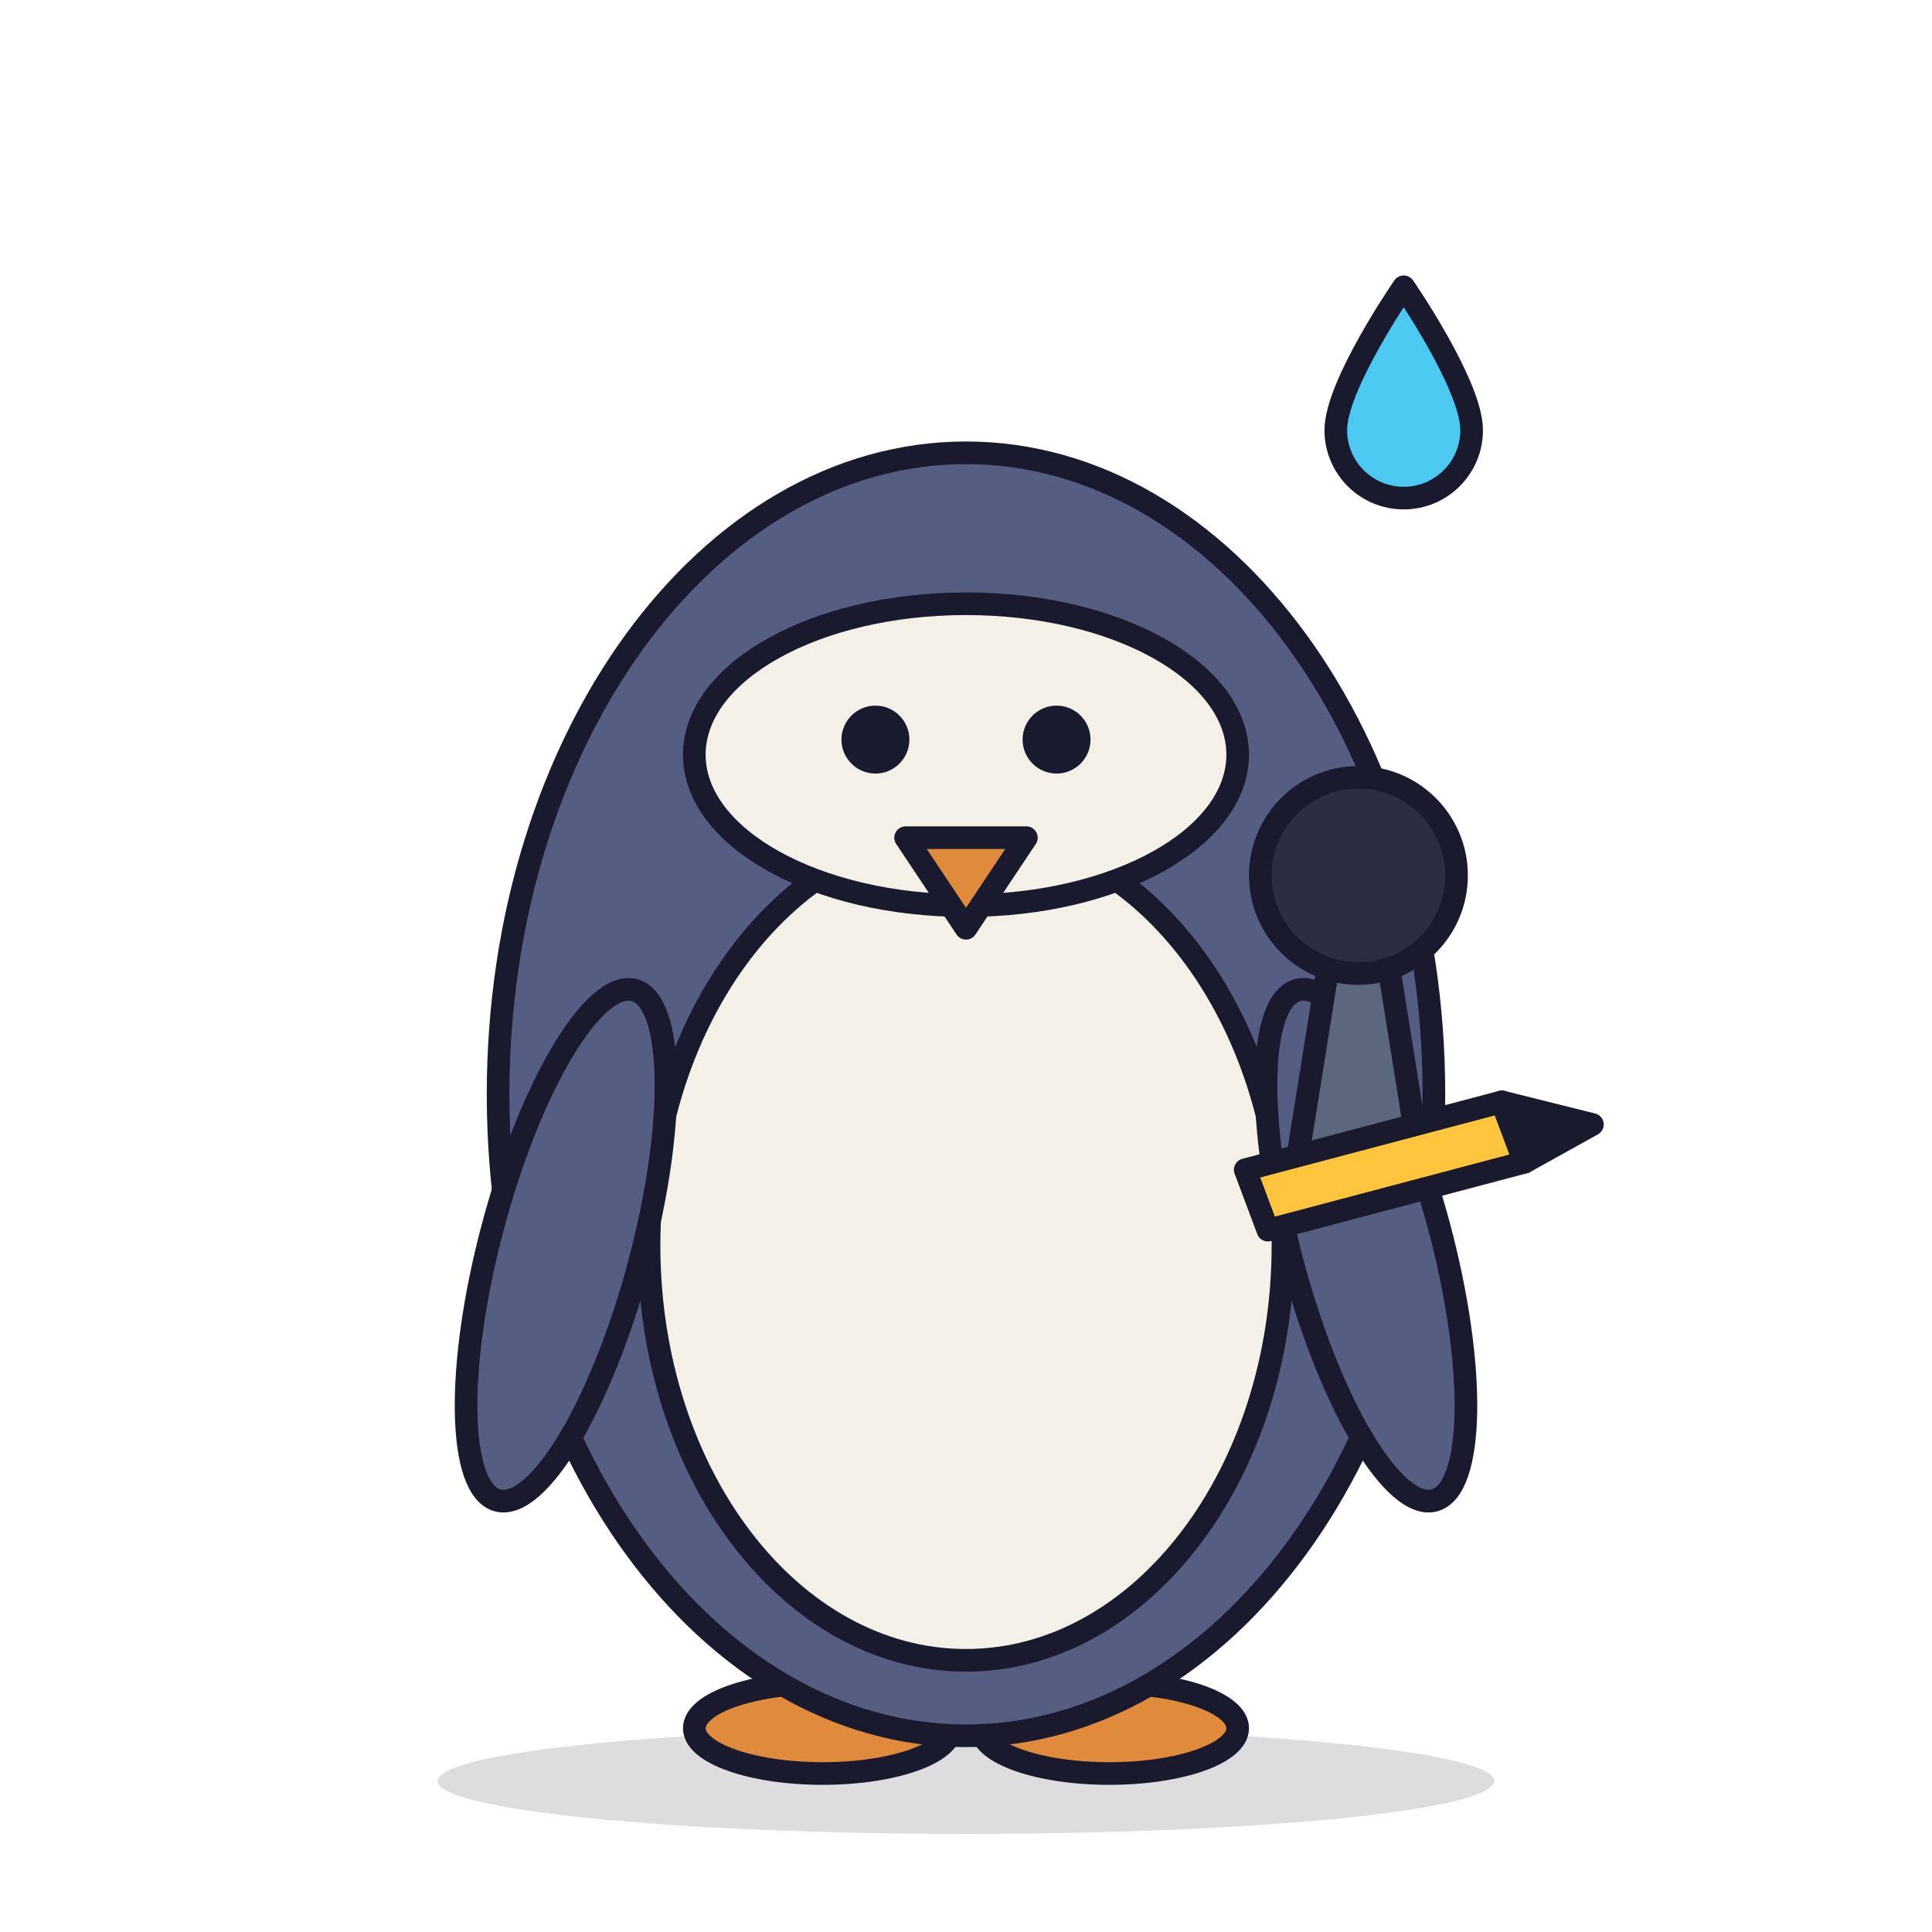
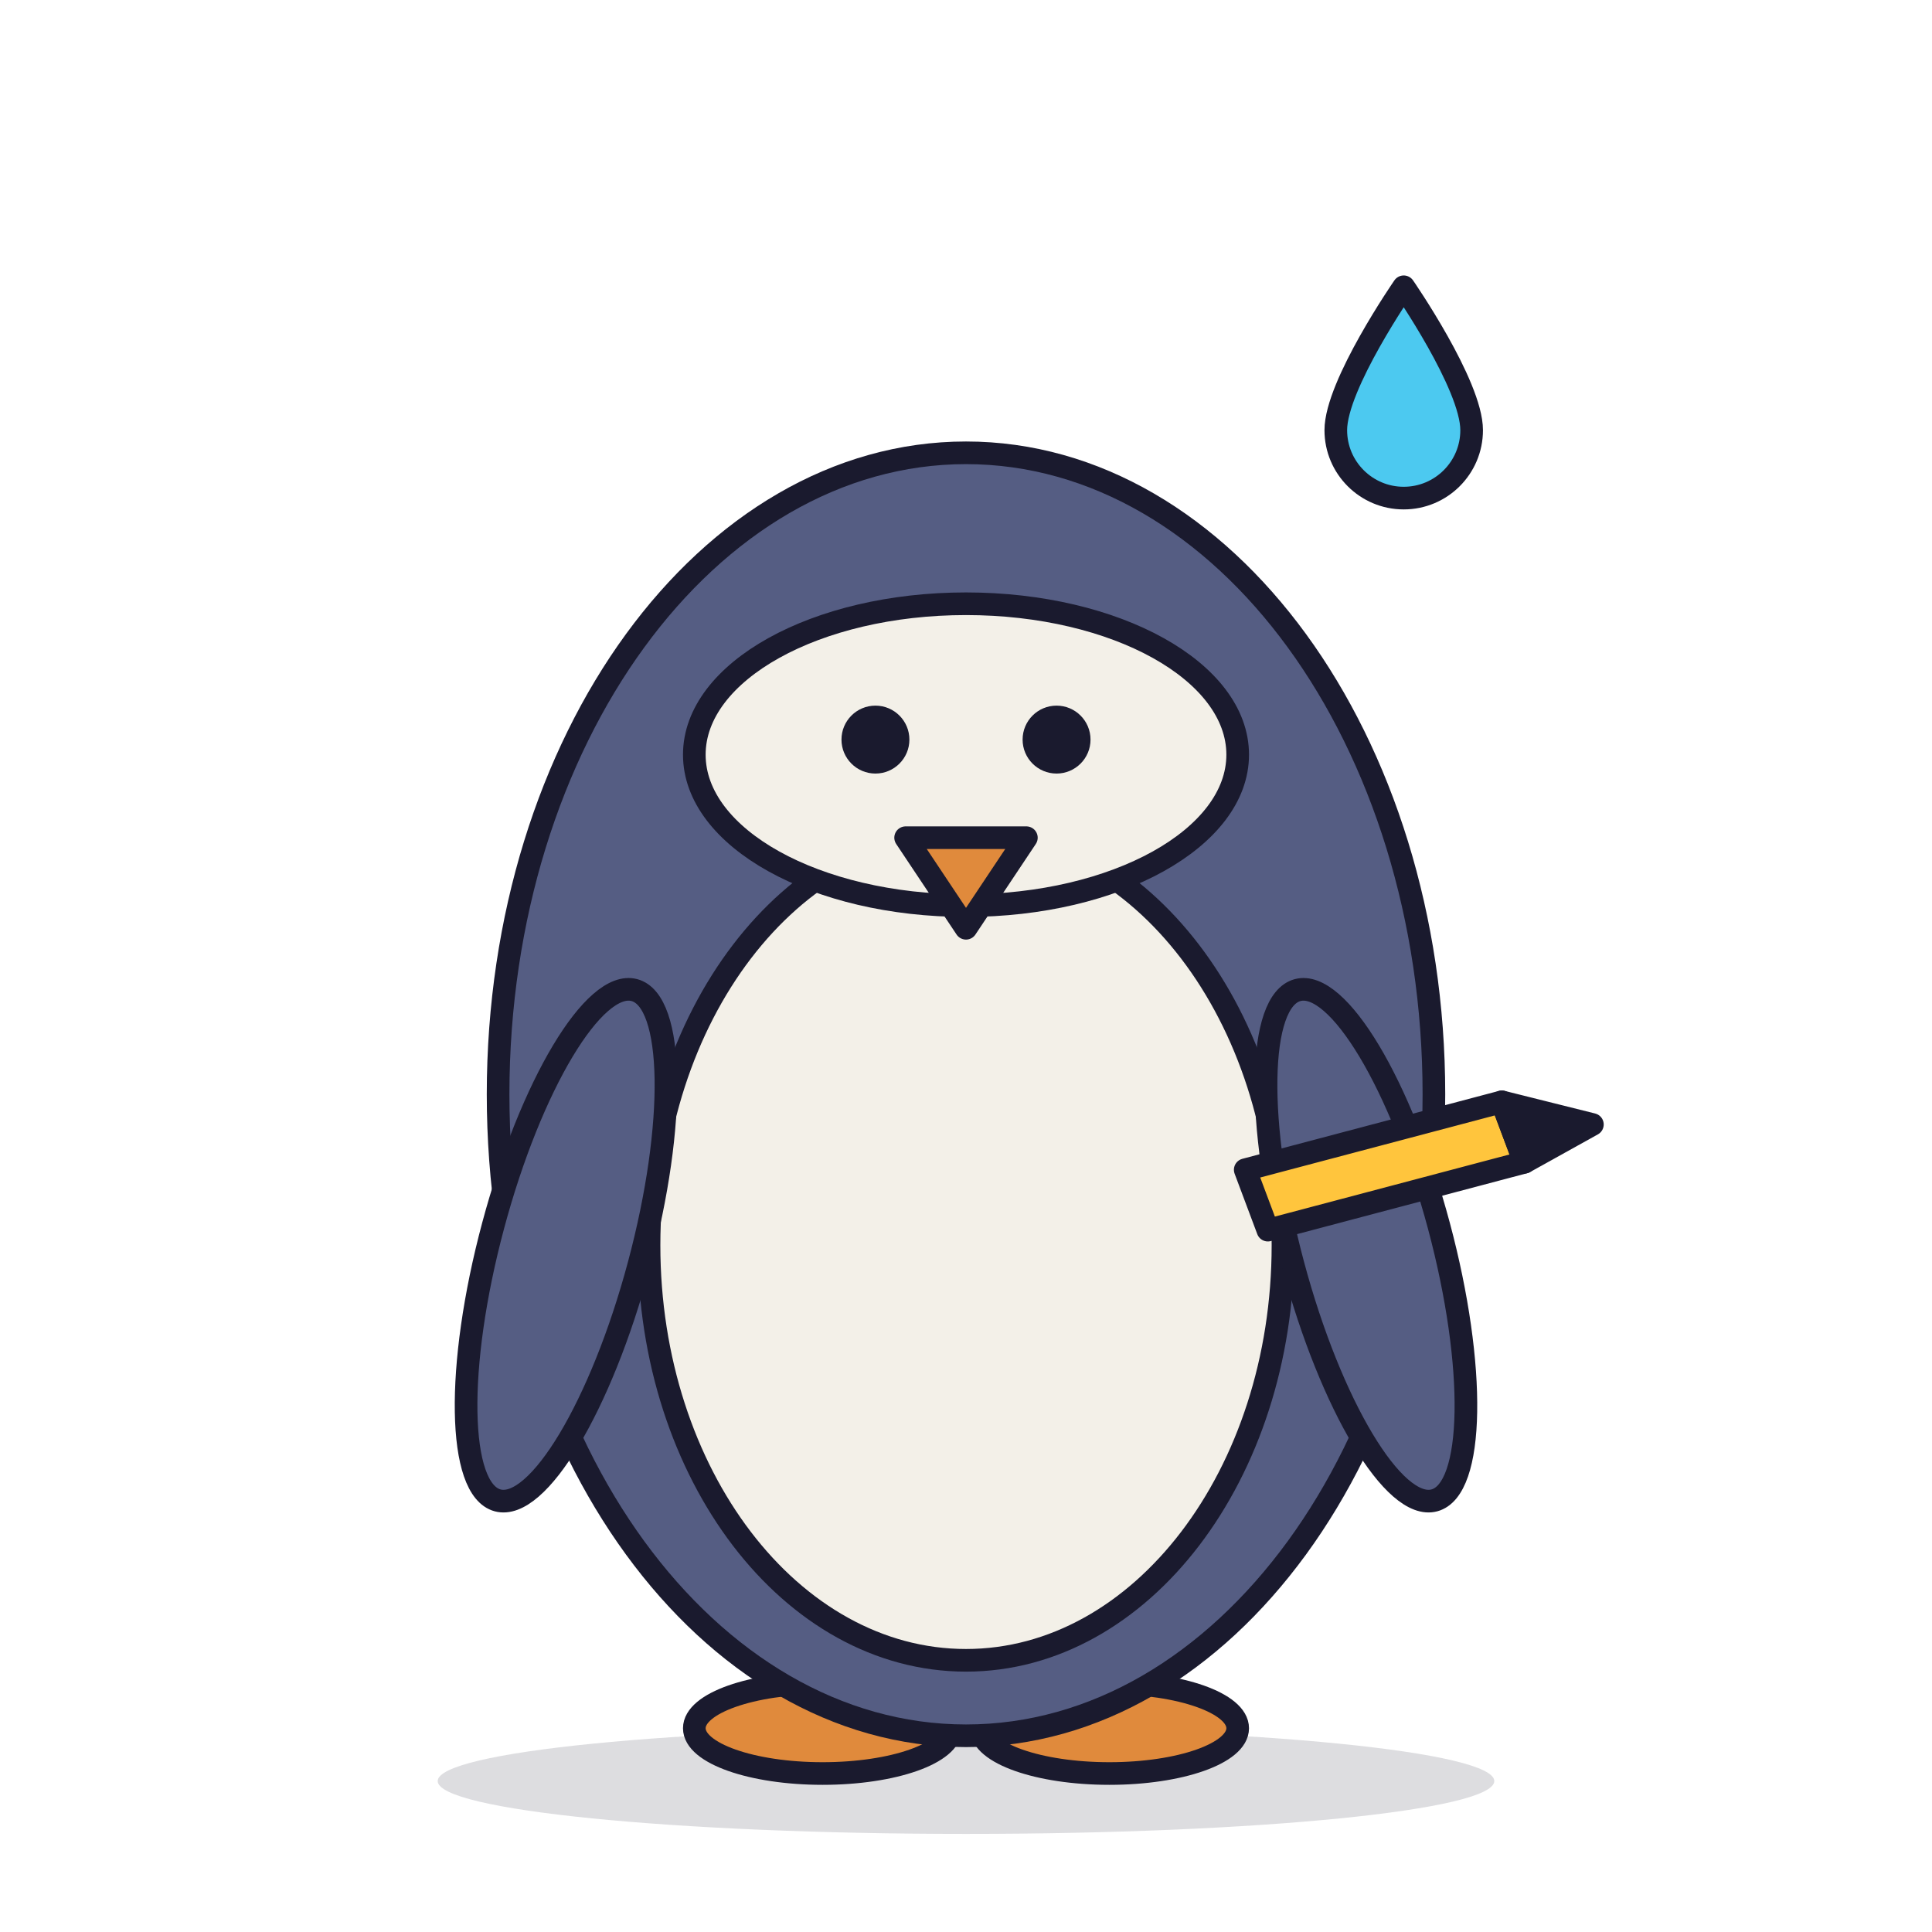
<svg xmlns="http://www.w3.org/2000/svg" viewBox="0 0 512 512" class="char char-penguin">
  <g class="c-shadow">
    <ellipse cx="256" cy="472" rx="140" ry="14" fill="#1A1A2E" opacity="0.15" />
  </g>
  <g class="c-body">
    <ellipse cx="218" cy="458" rx="34" ry="12" fill="#E08A3C" stroke="#1A1A2E" stroke-width="6" stroke-linejoin="round" stroke-linecap="round" />
    <ellipse cx="294" cy="458" rx="34" ry="12" fill="#E08A3C" stroke="#1A1A2E" stroke-width="6" stroke-linejoin="round" stroke-linecap="round" />
    <ellipse cx="256" cy="290" rx="124" ry="170" fill="#555D83" stroke="#1A1A2E" stroke-width="6" stroke-linejoin="round" stroke-linecap="round" />
    <ellipse cx="256" cy="330" rx="84" ry="110" fill="#F3F0E8" stroke="#1A1A2E" stroke-width="6" stroke-linejoin="round" stroke-linecap="round" />
    <ellipse cx="256" cy="200" rx="72" ry="40" fill="#F3F0E8" stroke="#1A1A2E" stroke-width="6" stroke-linejoin="round" stroke-linecap="round" />
    <g class="c-face">
      <g class="c-eyes">
        <circle cx="232" cy="196" r="9" fill="#1A1A2E" />
        <circle cx="280" cy="196" r="9" fill="#1A1A2E" />
      </g>
      <g class="c-mouth">
        <polygon points="240,222 272,222 256,246" fill="#E08A3C" stroke="#1A1A2E" stroke-width="6" stroke-linejoin="round" stroke-linecap="round" />
      </g>
    </g>
  </g>
  <g class="c-arm-l">
    <ellipse cx="150" cy="330" rx="20" ry="70" fill="#555D83" stroke="#1A1A2E" stroke-width="6" stroke-linejoin="round" stroke-linecap="round" transform="rotate(15 150 330)" />
  </g>
  <g class="c-arm-r">
    <ellipse cx="362" cy="330" rx="20" ry="70" fill="#555D83" stroke="#1A1A2E" stroke-width="6" stroke-linejoin="round" stroke-linecap="round" transform="rotate(-15 362 330)" />
  </g>
-   <g class="c-prop c-mic">
-     <polygon points="352,256 368,256 376,306 344,306" fill="#5C677D" stroke="#1A1A2E" stroke-width="6" stroke-linejoin="round" stroke-linecap="round" />
-     <circle cx="360" cy="232" r="26" fill="#2B2D42" stroke="#1A1A2E" stroke-width="6" stroke-linejoin="round" stroke-linecap="round" />
-   </g>
  <g class="c-prop c-pencil">
    <polygon points="330,310 398,292 404,308 336,326" fill="#FFC53D" stroke="#1A1A2E" stroke-width="6" stroke-linejoin="round" stroke-linecap="round" />
    <polygon points="398,292 422,298 404,308" fill="#1A1A2E" stroke="#1A1A2E" stroke-width="6" stroke-linejoin="round" stroke-linecap="round" />
  </g>
  <g class="c-prop c-sweat">
    <path d="M372 76c0 0-18 26-18 38a18 18 0 0 0 36 0c0-12-18-38-18-38z" fill="#4CC9F0" stroke="#1A1A2E" stroke-width="6" stroke-linejoin="round" stroke-linecap="round" />
  </g>
  <g class="c-gag" />
</svg>
